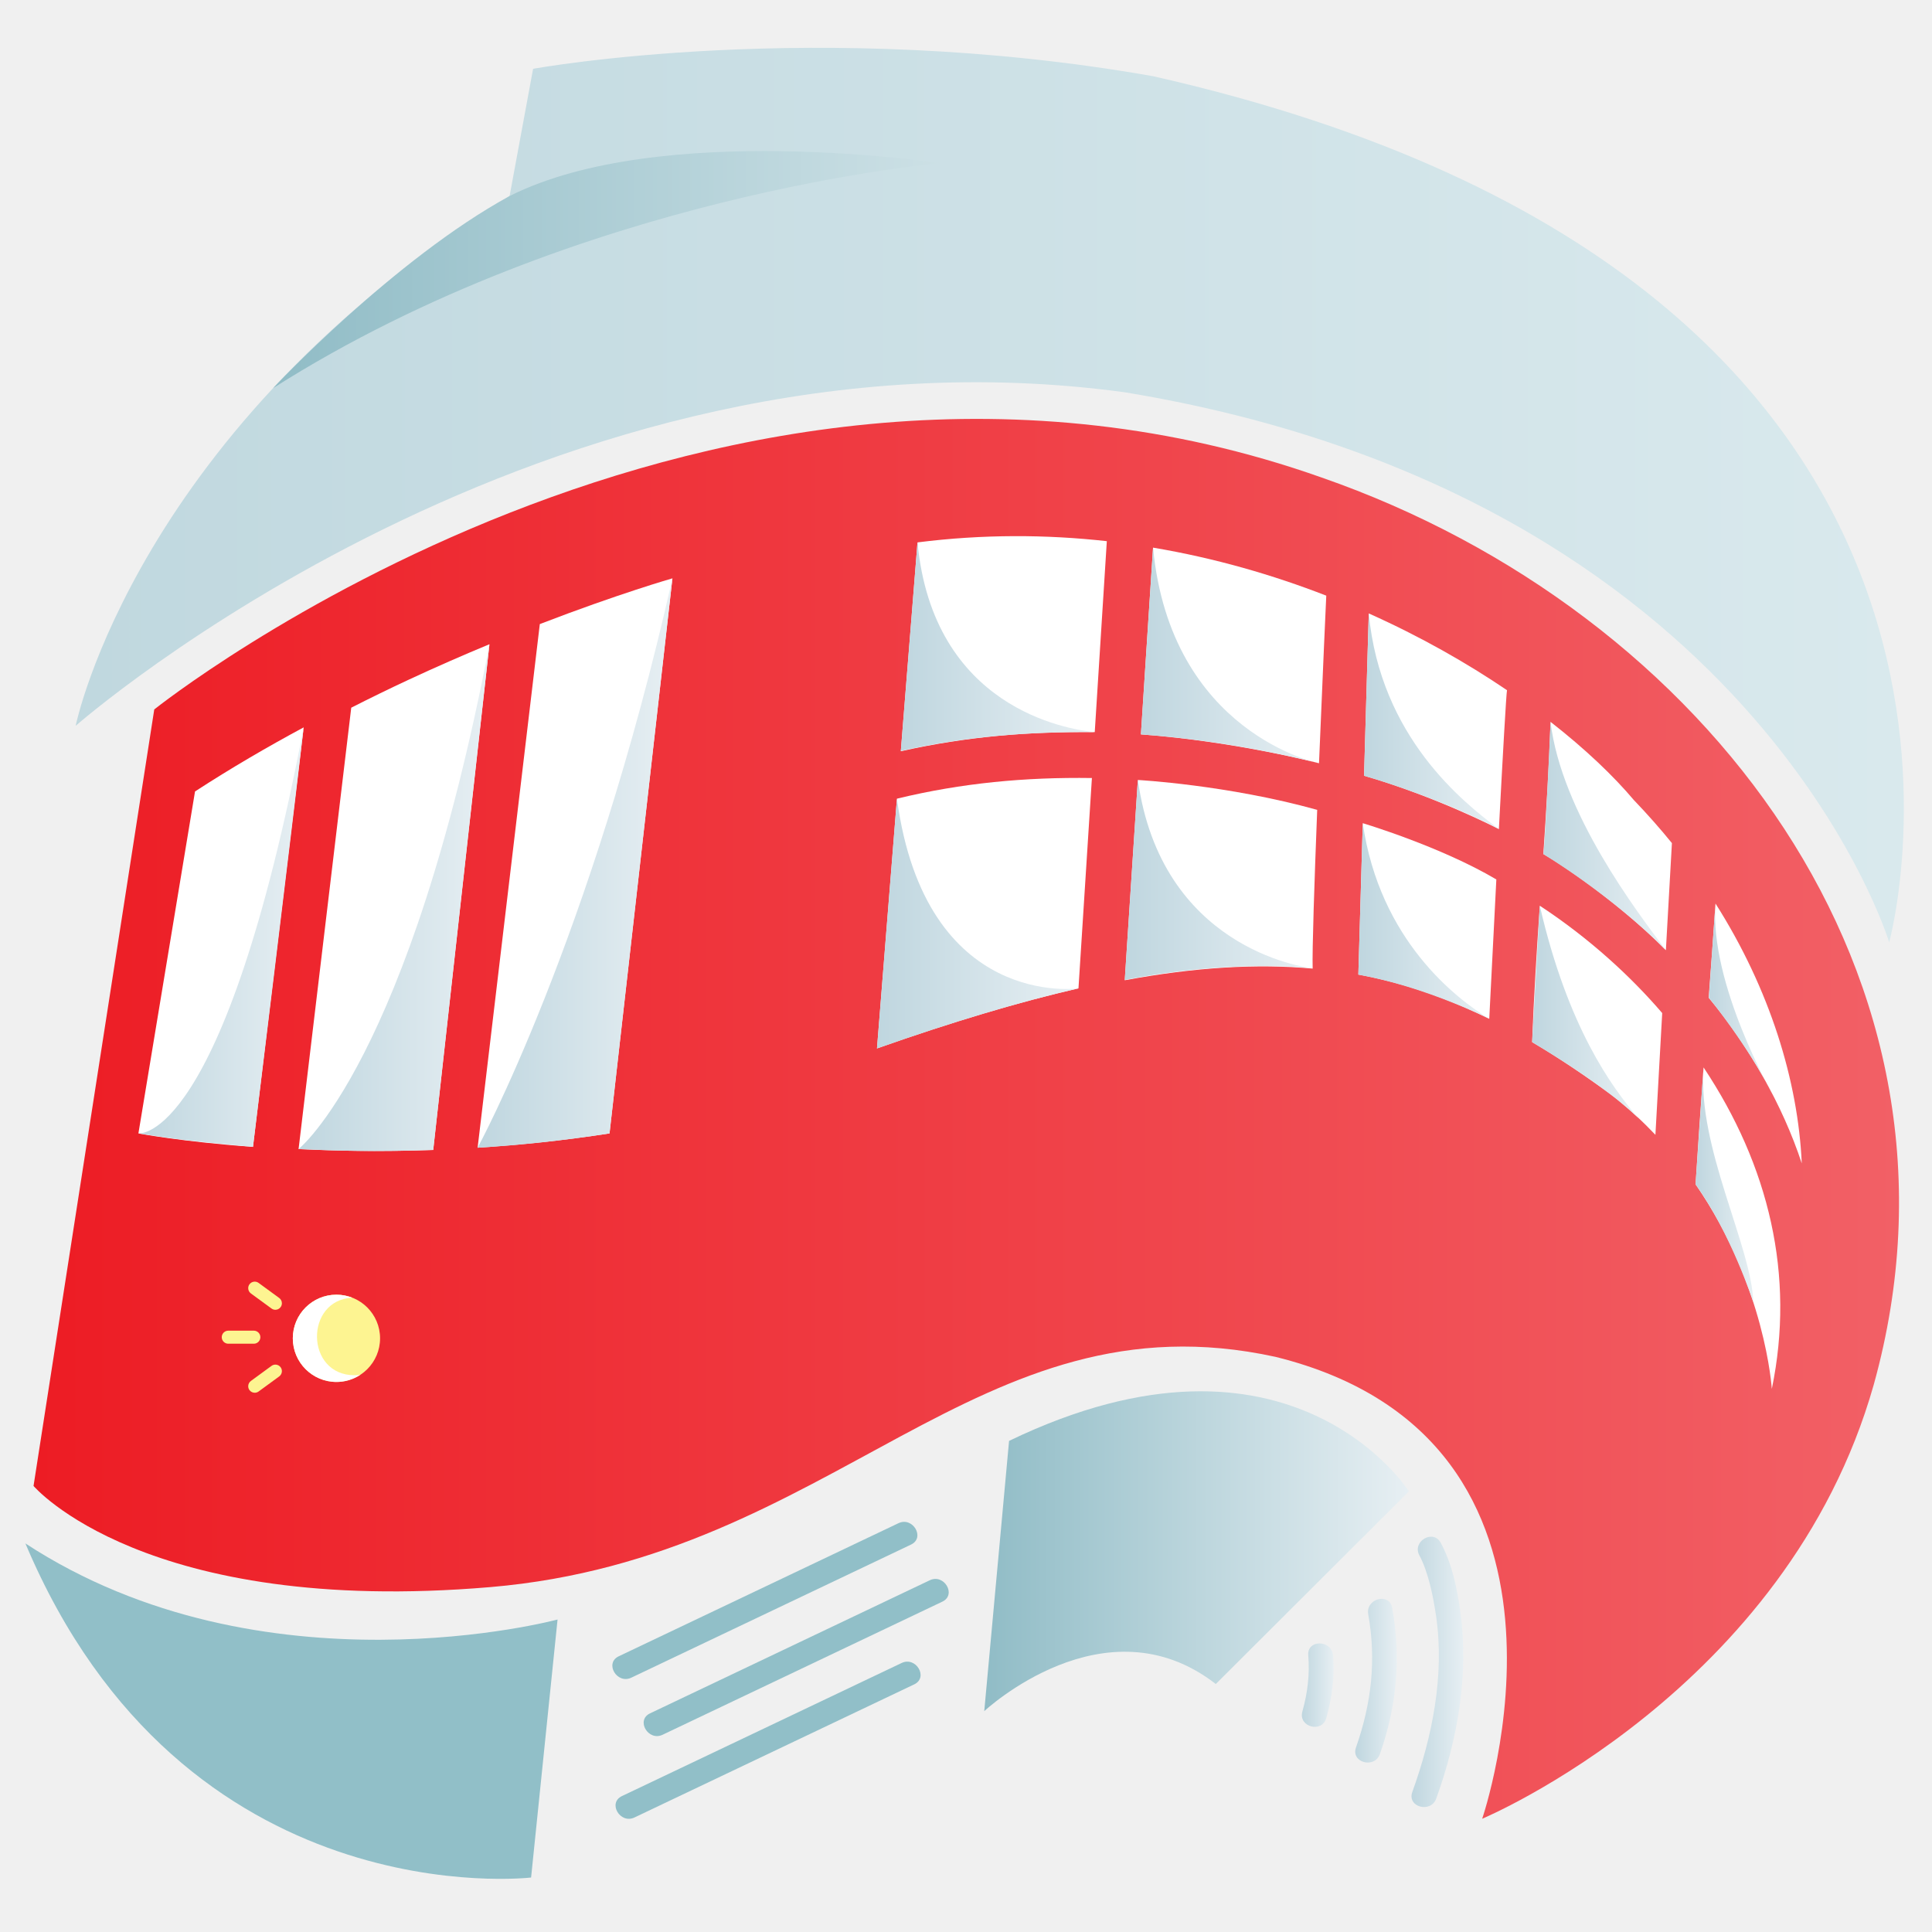
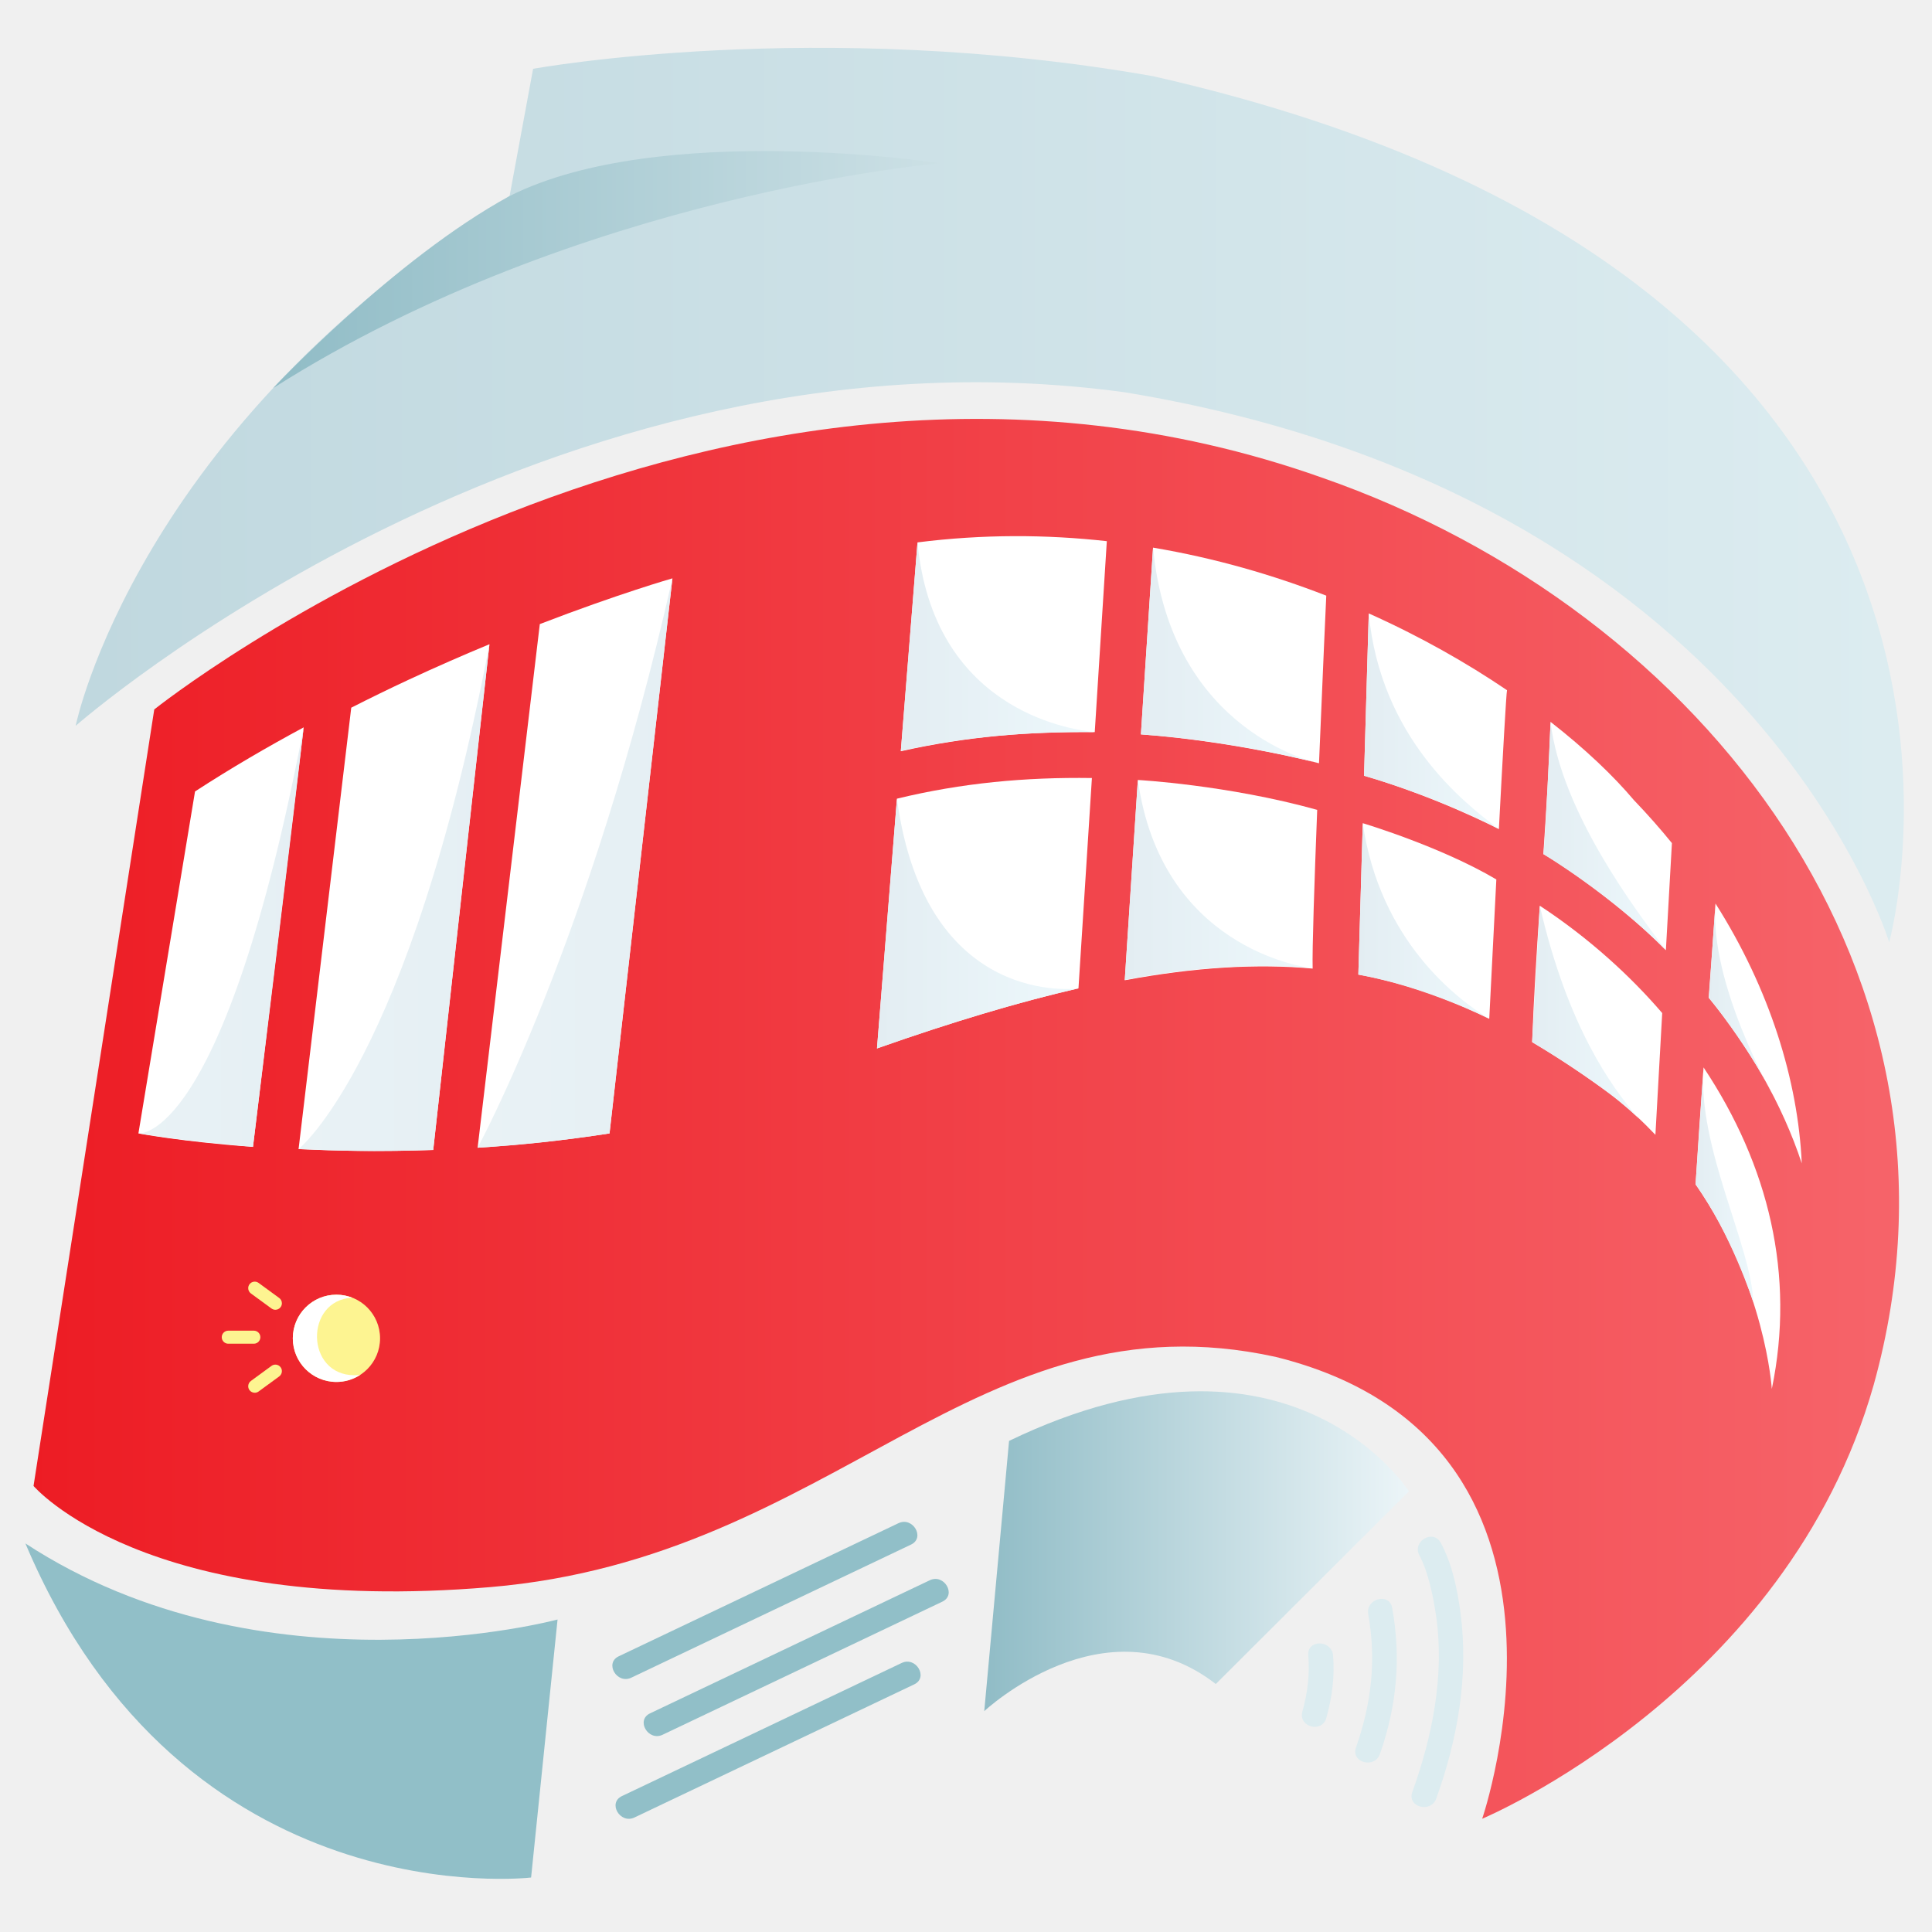
<svg xmlns="http://www.w3.org/2000/svg" version="1.1" id="Layer_1" x="0px" y="0px" width="864px" height="864px" viewBox="0 0 864 864" enable-background="new 0 0 864 864" xml:space="preserve">
+   <linearGradient id="tram_body_gradient">
+     <stop offset="0" style="stop-color:#ED1C24" />
+     <stop offset="1" style="stop-color:#F6646A" />
+   </linearGradient>
+   <linearGradient id="front_window_gloss_gradient">
+     <stop offset="0" style="stop-color:#E9F2F5" />
+     <stop offset="1" style="stop-color:#E5EFF4" />
+   </linearGradient>
+   <linearGradient id="roof_gradient">
+     <stop offset="0" style="stop-color:#C0D8DF" />
+     <stop offset="1" style="stop-color:#DCECF0" />
+   </linearGradient>
+   <linearGradient id="bottom_back_rail_gradient">
+     <stop offset="0" style="stop-color:#90BCC6" />
+     <stop offset="1" style="stop-color:#ECF5F8" />
+   </linearGradient>
+   <linearGradient id="side_window_gloss_gradient">
+     <stop offset="0" style="stop-color:#E3EDF2" />
+     <stop offset="1" style="stop-color:#EDF8FC" />
+   </linearGradient>
+   <linearGradient id="front_roof_gradient">
+     <stop offset="0" style="stop-color:#90BCC6" />
+     <stop offset="1" style="stop-color:#CCE0E5" />
+   </linearGradient>
  <g>
+     <path fill="url(#tram_body_gradient)" d="M68.986,317.261c0,0,250.053-200.011,522.052-103.71    c171.766,59.762,297.536,223.728,246.893,405.743c-38.849,137.041-175.092,194.06-175.092,194.06s58.181-169.368-92.475-206.573    c-133.868-29.184-196.427,89.848-351.091,102.979S14.999,664.526,14.999,664.526L68.986,317.261z" />
    <g>
-       <linearGradient id="SVGID_1_" gradientUnits="userSpaceOnUse" x1="14.999" y1="364.655" x2="849.255" y2="364.655" gradientTransform="matrix(1 0 0 -1 0 865)">
-         <stop offset="0" style="stop-color:#ED1C24" />
-         <stop offset="1" style="stop-color:#F26066" />
-       </linearGradient>
-       <path fill="url(#SVGID_1_)" d="M68.986,317.261c0,0,250.053-200.011,522.052-103.71     c171.766,59.762,297.536,223.728,246.893,405.743c-38.849,137.041-175.092,194.06-175.092,194.06s58.181-169.368-92.475-206.573     c-133.868-29.184-196.427,89.848-351.091,102.979S14.999,664.526,14.999,664.526L68.986,317.261z" />
+       <path fill="url(#roof_gradient)" d="M33.831,324.593c0,0,210.14-184.536,469.248-149.148     c281.664,46.385,341.771,245.948,341.771,245.948S926.275,126.99,515.643,34.074c-150.393-26.48-277.24-3.3-277.24-3.3     l-6.15,33.299l-4.357,23.593C60.932,191.022,33.831,324.593,33.831,324.593z" />
+       <path fill="url(#front_roof_gradient)" d="M227.896,87.666c67.495-33.92,192.559-14.663,192.559-14.663S258.98,86.621,122.13,173.578     C122.13,173.578,176.3,115.803,227.896,87.666z" />
    </g>
    <g>
-       <linearGradient id="SVGID_2_" gradientUnits="userSpaceOnUse" x1="33.831" y1="643.611" x2="851.416" y2="643.611" gradientTransform="matrix(1 0 0 -1 0 865)">
-         <stop offset="0" style="stop-color:#C0D8DF" />
-         <stop offset="1" style="stop-color:#D9E9ED" />
-       </linearGradient>
-       <path fill="url(#SVGID_2_)" d="M33.831,324.593c0,0,210.14-184.536,469.248-149.148     c281.664,46.385,341.771,245.948,341.771,245.948S926.275,126.99,515.643,34.074c-150.393-26.48-277.24-3.3-277.24-3.3     l-6.15,33.299l-4.357,23.593C60.932,191.022,33.831,324.593,33.831,324.593z" />
-     </g>
-     <path fill="#FFFFFF" d="M135.805,325.284c-16.196,8.707-32.571,18.242-48.59,28.66l-25.317,152.93c0,0,19.322,3.707,51.233,6.024    L135.805,325.284z" />
-     <path fill="#FFFFFF" d="M182.519,304.083c-8.309,3.87-16.827,8.026-25.44,12.399l-23.555,197.39    c17.548,0.861,37.872,1.197,60.215,0.396l25.149-226.17C207.418,292.852,195.2,298.174,182.519,304.083z" />
-     <path fill="#FFFFFF" d="M300.711,258.641c0,0-23.921,6.819-59.306,20.454l-27.812,234.171c18.675-1.202,38.461-3.223,58.989-6.394    L300.711,258.641z" />
-     <linearGradient id="SVGID_3_" gradientUnits="userSpaceOnUse" x1="213.593" y1="479.046" x2="300.711" y2="479.046" gradientTransform="matrix(1 0 0 -1 0 865)">
-       <stop offset="0" style="stop-color:#BFD6DF" />
-       <stop offset="1" style="stop-color:#E7EFF3" />
-     </linearGradient>
-     <path fill="url(#SVGID_3_)" enable-background="new    " d="M300.711,258.641    c-4.539,40.078-28.129,248.233-28.129,248.233c-21.756,3.333-39.447,5.188-58.989,6.394    C213.593,513.268,264.254,420.414,300.711,258.641z" />
-     <linearGradient id="SVGID_4_" gradientUnits="userSpaceOnUse" x1="133.524" y1="463.586" x2="218.888" y2="463.586" gradientTransform="matrix(1 0 0 -1 0 865)">
-       <stop offset="0" style="stop-color:#BFD6DF" />
-       <stop offset="1" style="stop-color:#E7EFF3" />
-     </linearGradient>
-     <path fill="url(#SVGID_4_)" enable-background="new    " d="M218.888,288.096    c-4.542,40.078-25.149,226.17-25.149,226.17c-27.646,0.868-41.523,0.395-60.215-0.396    C133.524,513.872,183.157,474.676,218.888,288.096z" />
-     <g>
-       <linearGradient id="SVGID_5_" gradientUnits="userSpaceOnUse" x1="61.899" y1="445.908" x2="135.805" y2="445.908" gradientTransform="matrix(1 0 0 -1 0 865)">
-         <stop offset="0" style="stop-color:#BFD6DF" />
-         <stop offset="1" style="stop-color:#E7EFF3" />
-       </linearGradient>
-       <path fill="url(#SVGID_5_)" d="M135.805,325.284c-4.543,40.079-22.673,187.614-22.673,187.614     c-30.382-2.852-33.174-3.29-51.233-6.024C61.898,506.874,100.074,511.864,135.805,325.284z" />
+       <path fill="#FFFFFF" d="M135.805,325.284c-16.196,8.707-32.571,18.242-48.59,28.66l-25.317,152.93c0,0,19.322,3.707,51.233,6.024     L135.805,325.284z" />
+       <path fill="url(#front_window_gloss_gradient)" d="M135.805,325.284c-4.543,40.079-22.673,187.614-22.673,187.614     c-30.382-2.852-33.174-3.29-51.233-6.024C61.898,506.874,100.074,511.864,135.805,325.284z" />
+       <path fill="#FFFFFF" d="M182.519,304.083c-8.309,3.87-16.827,8.026-25.44,12.399l-23.555,197.39     c17.548,0.861,37.872,1.197,60.215,0.396l25.149-226.17C207.418,292.852,195.2,298.174,182.519,304.083z" />
+       <path fill="url(#front_window_gloss_gradient)" enable-background="new    " d="M218.888,288.096     c-4.542,40.078-25.149,226.17-25.149,226.17c-27.646,0.868-41.523,0.395-60.215-0.396     C133.524,513.872,183.157,474.676,218.888,288.096z" />
+       <path fill="#FFFFFF" d="M300.711,258.641c0,0-23.921,6.819-59.306,20.454l-27.812,234.171c18.675-1.202,38.461-3.223,58.989-6.394     L300.711,258.641z" />
+       <path fill="url(#front_window_gloss_gradient)" enable-background="new    " d="M300.711,258.641     c-4.539,40.078-28.129,248.233-28.129,248.233c-21.756,3.333-39.447,5.188-58.989,6.394     C213.593,513.268,264.254,420.414,300.711,258.641z" />
    </g>
    <g>
-       <g>
-         <path fill="#91BFC8" d="M249.342,724.253l-11.833,115.381c0,0-155.32,18.49-226.147-149.403      C117.69,759.753,249.342,724.253,249.342,724.253z" />
-       </g>
-       <g>
-         <g>
-           <path fill="#91BFC8" d="M282.313,750.268c41.701-19.841,83.402-39.682,125.101-59.522c6.456-3.068,0.804-12.624-5.615-9.568       c-41.703,19.84-83.403,39.682-125.104,59.522C270.242,743.768,275.893,753.321,282.313,750.268L282.313,750.268z" />
-         </g>
-       </g>
-       <g>
-         <g>
-           <path fill="#91BFC8" d="M296.318,775.793c41.701-19.844,83.401-39.686,125.103-59.525c6.456-3.07,0.803-12.626-5.617-9.572       c-41.701,19.843-83.403,39.687-125.103,59.525C284.246,769.291,289.899,778.847,296.318,775.793L296.318,775.793z" />
-         </g>
-       </g>
-       <g>
-         <g>
-           <path fill="#91BFC8" d="M283.744,812.783c41.701-19.841,83.402-39.683,125.1-59.524c6.457-3.07,0.805-12.624-5.616-9.569       c-41.7,19.841-83.399,39.684-125.1,59.523C271.672,806.284,277.325,815.838,283.744,812.783L283.744,812.783z" />
-         </g>
-       </g>
-       <g>
-         <linearGradient id="SVGID_6_" gradientUnits="userSpaceOnUse" x1="440.164" y1="171.289" x2="630.08" y2="171.289" gradientTransform="matrix(1 0 0 -1 0 865)">
-           <stop offset="0" style="stop-color:#90BCC6" />
-           <stop offset="1" style="stop-color:#E7EFF3" />
-         </linearGradient>
-         <path fill="url(#SVGID_6_)" d="M451.258,644.373l-11.094,120.859c0,0,54.026-50.597,103.546-12.134l86.37-86.157      C630.08,666.941,577.32,583.61,451.258,644.373z" />
-       </g>
-       <g>
-         <g>
-           <linearGradient id="SVGID_7_" gradientUnits="userSpaceOnUse" x1="631.237" y1="117.326" x2="654.382" y2="117.326" gradientTransform="matrix(1 0 0 -1 0 865)">
-             <stop offset="0" style="stop-color:#BFD6DF" />
-             <stop offset="1" style="stop-color:#E7EFF3" />
-           </linearGradient>
-           <path fill="url(#SVGID_7_)" d="M634.765,695.594c3.88,7.204,6.165,18.062,7.479,27.191c3.813,26.479-1.688,53.75-10.65,78.616       c-2.431,6.748,8.298,9.605,10.703,2.928c9.53-26.444,14.568-54.833,10.863-82.899c-1.396-10.587-3.699-21.932-8.823-31.452       C640.945,683.679,631.377,689.299,634.765,695.594L634.765,695.594z" />
-         </g>
-       </g>
-       <g>
-         <g>
-           <linearGradient id="SVGID_8_" gradientUnits="userSpaceOnUse" x1="606.062" y1="113.389" x2="624.65" y2="113.389" gradientTransform="matrix(1 0 0 -1 0 865)">
-             <stop offset="0" style="stop-color:#BFD6DF" />
-             <stop offset="1" style="stop-color:#E7EFF3" />
-           </linearGradient>
-           <path fill="url(#SVGID_8_)" d="M611.879,721.923c3.689,20.494,1.421,39.965-5.474,59.549c-2.384,6.77,8.342,9.634,10.701,2.932       c7.57-21.503,9.529-42.915,5.486-65.354C621.325,712.006,610.62,714.936,611.879,721.923L611.879,721.923z" />
-         </g>
-       </g>
-       <g>
-         <g>
-           <linearGradient id="SVGID_9_" gradientUnits="userSpaceOnUse" x1="582.195" y1="111.394" x2="596.391" y2="111.394" gradientTransform="matrix(1 0 0 -1 0 865)">
-             <stop offset="0" style="stop-color:#BFD6DF" />
-             <stop offset="1" style="stop-color:#E7EFF3" />
-           </linearGradient>
-           <path fill="url(#SVGID_9_)" d="M585.06,740.237c0.715,8.61-0.301,16.861-2.631,25.163c-1.938,6.904,8.77,9.811,10.701,2.93       c2.567-9.146,3.814-18.521,3.026-28.012C595.566,733.235,584.467,733.115,585.06,740.237L585.06,740.237z" />
-         </g>
-       </g>
-     </g>
-     <g>
-       <path fill="#FDF491" d="M123.143,585.741c-0.597,0-1.201-0.184-1.72-0.563l-9.226-6.75c-0.781-0.569-1.196-1.459-1.196-2.357     c0-0.598,0.183-1.201,0.564-1.721c0.952-1.298,2.778-1.585,4.078-0.632l9.227,6.75c0.781,0.571,1.195,1.459,1.195,2.357     c0,0.598-0.182,1.202-0.563,1.721C124.93,585.326,124.042,585.741,123.143,585.741z" />
+       <path fill="#91BFC8" d="M249.342,724.253l-11.833,115.381c0,0-155.32,18.49-226.147-149.403     C117.69,759.753,249.342,724.253,249.342,724.253z" />
+       <path fill="#91BFC8" d="M282.313,750.268c41.701-19.841,83.402-39.682,125.101-59.522c6.456-3.068,0.804-12.624-5.615-9.568     c-41.703,19.84-83.403,39.682-125.104,59.522C270.242,743.768,275.893,753.321,282.313,750.268L282.313,750.268z" />
+       <path fill="#91BFC8" d="M296.318,775.793c41.701-19.844,83.401-39.686,125.103-59.525c6.456-3.07,0.803-12.626-5.617-9.572     c-41.701,19.843-83.403,39.687-125.103,59.525C284.246,769.291,289.899,778.847,296.318,775.793L296.318,775.793z" />
+       <path fill="#91BFC8" d="M283.744,812.783c41.701-19.841,83.402-39.683,125.1-59.524c6.457-3.07,0.805-12.624-5.616-9.569     c-41.7,19.841-83.399,39.684-125.1,59.523C271.672,806.284,277.325,815.838,283.744,812.783L283.744,812.783z" />
+       <path fill="url(#bottom_back_rail_gradient)" d="M451.258,644.373l-11.094,120.859c0,0,54.026-50.597,103.546-12.134l86.37-86.157     C630.08,666.941,577.32,583.61,451.258,644.373z" />
+       <path fill="#DCECF0" d="M634.765,695.594c3.88,7.204,6.165,18.062,7.479,27.191c3.813,26.479-1.688,53.75-10.65,78.616     c-2.431,6.748,8.298,9.605,10.703,2.928c9.53-26.444,14.568-54.833,10.863-82.899c-1.396-10.587-3.699-21.932-8.823-31.452     C640.945,683.679,631.377,689.299,634.765,695.594L634.765,695.594z" />
+       <path fill="#DCECF0" d="M611.879,721.923c3.689,20.494,1.421,39.965-5.474,59.549c-2.384,6.77,8.342,9.634,10.701,2.932     c7.57-21.503,9.529-42.915,5.486-65.354C621.325,712.006,610.62,714.936,611.879,721.923L611.879,721.923z" />
+       <path fill="#DCECF0" d="M585.06,740.237c0.715,8.61-0.301,16.861-2.631,25.163c-1.938,6.904,8.77,9.811,10.701,2.93     c2.567-9.146,3.814-18.521,3.026-28.012C595.566,733.235,584.467,733.115,585.06,740.237L585.06,740.237z" />
    </g>
    <g>
      <circle fill="#FDF491" cx="150.458" cy="598.503" r="19.51" />
+       <path fill="#FFFFFF" d="M150.457,618.014c3.933,0,7.588-1.175,10.651-3.177c-0.821,0.105-1.665,0.18-2.556,0.18     c-22.046,0-22.376-33.623-1.026-34.684c-2.194-0.854-4.572-1.341-7.069-1.341c-10.774,0-19.51,8.733-19.51,19.511     C130.947,609.277,139.683,618.014,150.457,618.014z" />
+       <path fill="#FDF491" d="M123.143,585.741c-0.597,0-1.201-0.184-1.72-0.563l-9.226-6.75c-0.781-0.569-1.196-1.459-1.196-2.357     c0-0.598,0.183-1.201,0.564-1.721c0.952-1.298,2.778-1.585,4.078-0.632l9.227,6.75c0.781,0.571,1.195,1.459,1.195,2.357     c0,0.598-0.182,1.202-0.563,1.721C124.93,585.326,124.042,585.741,123.143,585.741z" />
+       <path fill="#FDF491" d="M113.518,600.918h-11.432c-1.611,0-2.918-1.306-2.918-2.918c0-1.611,1.307-2.917,2.918-2.917h11.432     c1.612,0,2.918,1.306,2.918,2.917C116.436,599.612,115.13,600.918,113.518,600.918z" />
+       <path fill="#FDF491" d="M113.922,622.846c-0.898,0-1.787-0.413-2.357-1.193c-0.381-0.52-0.564-1.123-0.564-1.721     c0-0.898,0.415-1.786,1.196-2.357l9.226-6.751c1.3-0.952,3.128-0.666,4.078,0.634c0.381,0.52,0.563,1.122,0.563,1.72     c0,0.9-0.415,1.786-1.195,2.359l-9.227,6.749C115.125,622.665,114.52,622.846,113.922,622.846z" />
    </g>
    <g>
-       <path fill="#FDF491" d="M113.518,600.918h-11.432c-1.611,0-2.918-1.306-2.918-2.918c0-1.611,1.307-2.917,2.918-2.917h11.432     c1.612,0,2.918,1.306,2.918,2.917C116.436,599.612,115.13,600.918,113.518,600.918z" />
-     </g>
-     <g>
-       <path fill="#FFFFFF" d="M150.457,618.014c3.933,0,7.588-1.175,10.651-3.177c-0.821,0.105-1.665,0.18-2.556,0.18     c-22.046,0-22.376-33.623-1.026-34.684c-2.194-0.854-4.572-1.341-7.069-1.341c-10.774,0-19.51,8.733-19.51,19.511     C130.947,609.277,139.683,618.014,150.457,618.014z" />
-     </g>
-     <g>
-       <path fill="#FDF491" d="M113.922,622.846c-0.898,0-1.787-0.413-2.357-1.193c-0.381-0.52-0.564-1.123-0.564-1.721     c0-0.898,0.415-1.786,1.196-2.357l9.226-6.751c1.3-0.952,3.128-0.666,4.078,0.634c0.381,0.52,0.563,1.122,0.563,1.72     c0,0.9-0.415,1.786-1.195,2.359l-9.227,6.749C115.125,622.665,114.52,622.846,113.922,622.846z" />
-     </g>
-     <path fill="#FFFFFF" d="M489.579,327.4l5.399-85.387c-27.041-3.011-55.402-3.159-84.668,0.55l-7.459,93.398    C432.42,329.334,460.231,327.101,489.579,327.4z" />
-     <path fill="#FFFFFF" d="M401.115,357.171l-8.921,111.692c33.589-11.845,63.314-20.728,90.104-26.861l6.009-94.067    C458.457,347.504,430.095,350.149,401.115,357.171z" />
-     <path fill="#FFFFFF" d="M593.115,266.378c-23.908-9.293-49.885-16.831-77.466-21.473l-5.426,83.519    c42.916,3.212,79.646,12.903,79.646,12.903C591.46,302.385,593.115,266.378,593.115,266.378z" />
-     <path fill="#FFFFFF" d="M589.058,362.174c-40.229-11.204-80.204-13.363-80.204-13.363l-5.86,89.564    c31.677-5.869,59.089-7.467,84.035-5.217C586.778,424.821,587.791,394.657,589.058,362.174z" />
-     <path fill="#FFFFFF" d="M607.46,435.842c20.627,3.821,39.752,10.496,58.541,19.775c0,0,1.473-29.499,3.169-62.319    c-24.952-14.788-59.731-25.164-59.731-25.164L607.46,435.842z" />
-     <path fill="#FFFFFF" d="M612.114,274.324l-2.104,72.596c32.11,9.248,60.3,23.856,60.3,23.856    c1.691-32.204,3.31-60.971,3.635-62.113C655.971,296.481,635.193,284.648,612.114,274.324z" />
-     <path fill="#FFFFFF" d="M767.178,404.066c-0.938,14.333-1.979,27.67-3.046,42.13c18.062,21.836,32.996,47.838,41.629,74.076    C804.08,483.383,791.546,442.455,767.178,404.066z" />
-     <path fill="#FFFFFF" d="M761.842,477.35c-1.271,17.204-2.508,35.284-3.579,52.291c31.272,45.253,34.102,91.492,34.102,91.492    C802.896,570.291,791.039,521.229,761.842,477.35z" />
-     <path fill="#FFFFFF" d="M744.991,424.933l2.697-47.894c-5.251-6.458-10.896-12.867-16.984-19.207    c-9.13-10.826-21.744-22.868-37.292-35.005c-0.674,19.468-1.896,39.43-3.218,59.115    C710.362,393.894,733.254,412.801,744.991,424.933z" />
-     <path fill="#FFFFFF" d="M688.604,405.042c-1.383,20.414-2.688,40.8-3.428,61c12.127,7.153,24.279,15.351,36.772,24.569    c6.747,5.396,12.842,11.065,18.362,16.887l3.036-54.449C729.483,436.875,710.972,419.729,688.604,405.042z" />
-     <g>
-       <linearGradient id="SVGID_10_" gradientUnits="userSpaceOnUse" x1="392.194" y1="451.982" x2="482.298" y2="451.982" gradientTransform="matrix(1 0 0 -1 0 865)">
-         <stop offset="0" style="stop-color:#BFD6DF" />
-         <stop offset="1" style="stop-color:#E7EFF3" />
-       </linearGradient>
-       <path fill="url(#SVGID_10_)" d="M401.115,357.171c-0.037,0.01-8.921,111.692-8.921,111.692     c37.218-13.067,61.461-19.699,75.262-23.257c10.119-2.609,14.842-3.604,14.842-3.604S413.862,451.771,401.115,357.171z" />
-     </g>
-     <g>
-       <linearGradient id="SVGID_11_" gradientUnits="userSpaceOnUse" x1="402.852" y1="575.807" x2="489.579" y2="575.807" gradientTransform="matrix(1 0 0 -1 0 865)">
-         <stop offset="0" style="stop-color:#BFD6DF" />
-         <stop offset="1" style="stop-color:#E7EFF3" />
-       </linearGradient>
-       <path fill="url(#SVGID_11_)" d="M489.579,327.4c-12.688-1.234-72.262-10.93-79.269-84.837l-7.459,93.26     C433.105,329.128,459.369,327.26,489.579,327.4z" />
-     </g>
-     <g>
-       <linearGradient id="SVGID_12_" gradientUnits="userSpaceOnUse" x1="510.225" y1="571.885" x2="589.81" y2="571.885" gradientTransform="matrix(1 0 0 -1 0 865)">
-         <stop offset="0" style="stop-color:#BFD6DF" />
-         <stop offset="1" style="stop-color:#E7EFF3" />
-       </linearGradient>
-       <path fill="url(#SVGID_12_)" d="M589.81,341.326c0,0-66.282-13.324-74.159-96.421l-5.426,83.519     C552.66,331.363,589.81,341.326,589.81,341.326z" />
-     </g>
-     <g>
-       <linearGradient id="SVGID_13_" gradientUnits="userSpaceOnUse" x1="502.993" y1="471.529" x2="587.028" y2="471.529" gradientTransform="matrix(1 0 0 -1 0 865)">
-         <stop offset="0" style="stop-color:#BFD6DF" />
-         <stop offset="1" style="stop-color:#E7EFF3" />
-       </linearGradient>
-       <path fill="url(#SVGID_13_)" d="M508.854,348.689l-5.86,89.563c47.114-9.221,80.607-5.601,84.035-5.217     C582.371,432.48,519.218,423.532,508.854,348.689z" />
-     </g>
-     <g>
-       <linearGradient id="SVGID_14_" gradientUnits="userSpaceOnUse" x1="607.46" y1="453.125" x2="666.001" y2="453.125" gradientTransform="matrix(1 0 0 -1 0 865)">
-         <stop offset="0" style="stop-color:#BFD6DF" />
-         <stop offset="1" style="stop-color:#E7EFF3" />
-       </linearGradient>
-       <path fill="url(#SVGID_14_)" d="M666.001,455.617c-14.487-8.802-49.018-35.042-56.563-87.483l-1.978,67.708     C637.834,441.343,666.001,455.617,666.001,455.617z" />
-     </g>
-     <g>
-       <linearGradient id="SVGID_15_" gradientUnits="userSpaceOnUse" x1="610.01" y1="542.449" x2="670.31" y2="542.449" gradientTransform="matrix(1 0 0 -1 0 865)">
-         <stop offset="0" style="stop-color:#BFD6DF" />
-         <stop offset="1" style="stop-color:#E7EFF3" />
-       </linearGradient>
-       <path fill="url(#SVGID_15_)" d="M612.114,274.324l-2.104,72.596c22.626,6.604,46.154,16.271,60.3,23.856     C654.377,358.83,617.364,329.705,612.114,274.324z" />
-     </g>
-     <g>
-       <linearGradient id="SVGID_16_" gradientUnits="userSpaceOnUse" x1="690.194" y1="491.12" x2="744.991" y2="491.12" gradientTransform="matrix(1 0 0 -1 0 865)">
-         <stop offset="0" style="stop-color:#BFD6DF" />
-         <stop offset="1" style="stop-color:#E7EFF3" />
-       </linearGradient>
-       <path fill="url(#SVGID_16_)" d="M693.412,322.827c0,0-2.32,53.951-3.218,59.115c0,0,30.899,18.645,54.797,42.99     C732.167,407.925,698.191,363.351,693.412,322.827z" />
-     </g>
-     <g>
-       <linearGradient id="SVGID_17_" gradientUnits="userSpaceOnUse" x1="732.658" y1="364.67" x2="733.174" y2="364.67" gradientTransform="matrix(1 0 0 -1 0 865)">
-         <stop offset="0" style="stop-color:#BFD6DF" />
-         <stop offset="1" style="stop-color:#E7EFF3" />
-       </linearGradient>
-       <path fill="url(#SVGID_17_)" d="M732.658,500.056C733.322,500.799,733.369,500.775,732.658,500.056L732.658,500.056z" />
-       <linearGradient id="SVGID_18_" gradientUnits="userSpaceOnUse" x1="685.176" y1="412.451" x2="732.658" y2="412.451" gradientTransform="matrix(1 0 0 -1 0 865)">
-         <stop offset="0" style="stop-color:#BFD6DF" />
-         <stop offset="1" style="stop-color:#E7EFF3" />
-       </linearGradient>
-       <path fill="url(#SVGID_18_)" d="M688.604,405.042l-3.428,61c32.2,19.241,44.824,31.314,47.482,34.014     c-0.198-0.225-0.452-0.514-0.758-0.879C720.981,486.188,701.183,459.754,688.604,405.042z" />
-     </g>
-     <g>
-       <linearGradient id="SVGID_19_" gradientUnits="userSpaceOnUse" x1="764.218" y1="418.22" x2="792.771" y2="418.22" gradientTransform="matrix(1 0 0 -1 0 865)">
-         <stop offset="0" style="stop-color:#BFD6DF" />
-         <stop offset="1" style="stop-color:#E7EFF3" />
-       </linearGradient>
-       <path fill="url(#SVGID_19_)" d="M792.771,489.493c0,0-28.375-49.508-25.595-85.427l-2.959,42.13     c6.309,7.778,13.924,18.547,19.435,27.338C789.306,482.55,792.771,489.493,792.771,489.493z" />
-     </g>
-     <g>
-       <linearGradient id="SVGID_20_" gradientUnits="userSpaceOnUse" x1="758.263" y1="335.143" x2="784.098" y2="335.143" gradientTransform="matrix(1 0 0 -1 0 865)">
-         <stop offset="0" style="stop-color:#BFD6DF" />
-         <stop offset="1" style="stop-color:#E7EFF3" />
-       </linearGradient>
-       <path fill="url(#SVGID_20_)" d="M761.842,477.35l-3.579,52.291c15.755,21.805,25.835,52.724,25.835,52.724     C783.322,557.271,759.061,513.27,761.842,477.35z" />
-     </g>
-     <g>
-       <linearGradient id="SVGID_21_" gradientUnits="userSpaceOnUse" x1="122.13" y1="120.568" x2="420.455" y2="120.568">
-         <stop offset="0" style="stop-color:#90BCC6" />
-         <stop offset="1" style="stop-color:#CCE0E5" />
-       </linearGradient>
-       <path fill="url(#SVGID_21_)" d="M227.896,87.666c67.495-33.92,192.559-14.663,192.559-14.663S258.98,86.621,122.13,173.578     C122.13,173.578,176.3,115.803,227.896,87.666z" />
+       <path fill="#FFFFFF" d="M489.579,327.4l5.399-85.387c-27.041-3.011-55.402-3.159-84.668,0.55l-7.459,93.398     C432.42,329.334,460.231,327.101,489.579,327.4z" />
+       <path fill="url(#side_window_gloss_gradient)" d="M489.579,327.4c-12.688-1.234-72.262-10.93-79.269-84.837l-7.459,93.26     C433.105,329.128,459.369,327.26,489.579,327.4z" />
+       <path fill="#FFFFFF" d="M593.115,266.378c-23.908-9.293-49.885-16.831-77.466-21.473l-5.426,83.519     c42.916,3.212,79.646,12.903,79.646,12.903C591.46,302.385,593.115,266.378,593.115,266.378z" />
+       <path fill="url(#side_window_gloss_gradient)" d="M589.81,341.326c0,0-66.282-13.324-74.159-96.421l-5.426,83.519     C552.66,331.363,589.81,341.326,589.81,341.326z" />
+       <path fill="#FFFFFF" d="M612.114,274.324l-2.104,72.596c32.11,9.248,60.3,23.856,60.3,23.856     c1.691-32.204,3.31-60.971,3.635-62.113C655.971,296.481,635.193,284.648,612.114,274.324z" />
+       <path fill="url(#side_window_gloss_gradient)" d="M612.114,274.324l-2.104,72.596c22.626,6.604,46.154,16.271,60.3,23.856     C654.377,358.83,617.364,329.705,612.114,274.324z" />
+       <path fill="#FFFFFF" d="M744.991,424.933l2.697-47.894c-5.251-6.458-10.896-12.867-16.984-19.207     c-9.13-10.826-21.744-22.868-37.292-35.005c-0.674,19.468-1.896,39.43-3.218,59.115     C710.362,393.894,733.254,412.801,744.991,424.933z" />
+       <path fill="url(#side_window_gloss_gradient)" d="M693.412,322.827c0,0-2.32,53.951-3.218,59.115c0,0,30.899,18.645,54.797,42.99     C732.167,407.925,698.191,363.351,693.412,322.827z" />
+       <path fill="#FFFFFF" d="M767.178,404.066c-0.938,14.333-1.979,27.67-3.046,42.13c18.062,21.836,32.996,47.838,41.629,74.076     C804.08,483.383,791.546,442.455,767.178,404.066z" />
+       <path fill="url(#side_window_gloss_gradient)" d="M792.771,489.493c0,0-28.375-49.508-25.595-85.427l-2.959,42.13     c6.309,7.778,13.924,18.547,19.435,27.338C789.306,482.55,792.771,489.493,792.771,489.493z" />
+       <path fill="#FFFFFF" d="M401.115,357.171l-8.921,111.692c33.589-11.845,63.314-20.728,90.104-26.861l6.009-94.067     C458.457,347.504,430.095,350.149,401.115,357.171z" />
+       <path fill="url(#side_window_gloss_gradient)" d="M401.115,357.171c-0.037,0.01-8.921,111.692-8.921,111.692     c37.218-13.067,61.461-19.699,75.262-23.257c10.119-2.609,14.842-3.604,14.842-3.604S413.862,451.771,401.115,357.171z" />
+       <path fill="#FFFFFF" d="M589.058,362.174c-40.229-11.204-80.204-13.363-80.204-13.363l-5.86,89.564     c31.677-5.869,59.089-7.467,84.035-5.217C586.778,424.821,587.791,394.657,589.058,362.174z" />
+       <path fill="url(#side_window_gloss_gradient)" d="M508.854,348.689l-5.86,89.563c47.114-9.221,80.607-5.601,84.035-5.217     C582.371,432.48,519.218,423.532,508.854,348.689z" />
+       <path fill="#FFFFFF" d="M607.46,435.842c20.627,3.821,39.752,10.496,58.541,19.775c0,0,1.473-29.499,3.169-62.319     c-24.952-14.788-59.731-25.164-59.731-25.164L607.46,435.842z" />
+       <path fill="url(#side_window_gloss_gradient)" d="M666.001,455.617c-14.487-8.802-49.018-35.042-56.563-87.483l-1.978,67.708     C637.834,441.343,666.001,455.617,666.001,455.617z" />
+       <path fill="#FFFFFF" d="M688.604,405.042c-1.383,20.414-2.688,40.8-3.428,61c12.127,7.153,24.279,15.351,36.772,24.569     c6.747,5.396,12.842,11.065,18.362,16.887l3.036-54.449C729.483,436.875,710.972,419.729,688.604,405.042z" />
+       <path fill="url(#side_window_gloss_gradient)" d="M688.604,405.042l-3.428,61c32.2,19.241,44.824,31.314,47.482,34.014     c-0.198-0.225-0.452-0.514-0.758-0.879C720.981,486.188,701.183,459.754,688.604,405.042z" />
+       <path fill="#FFFFFF" d="M761.842,477.35c-1.271,17.204-2.508,35.284-3.579,52.291c31.272,45.253,34.102,91.492,34.102,91.492     C802.896,570.291,791.039,521.229,761.842,477.35z" />
+       <path fill="url(#side_window_gloss_gradient)" d="M761.842,477.35l-3.579,52.291c15.755,21.805,25.835,52.724,25.835,52.724     C783.322,557.271,759.061,513.27,761.842,477.35z" />
    </g>
  </g>
</svg>
